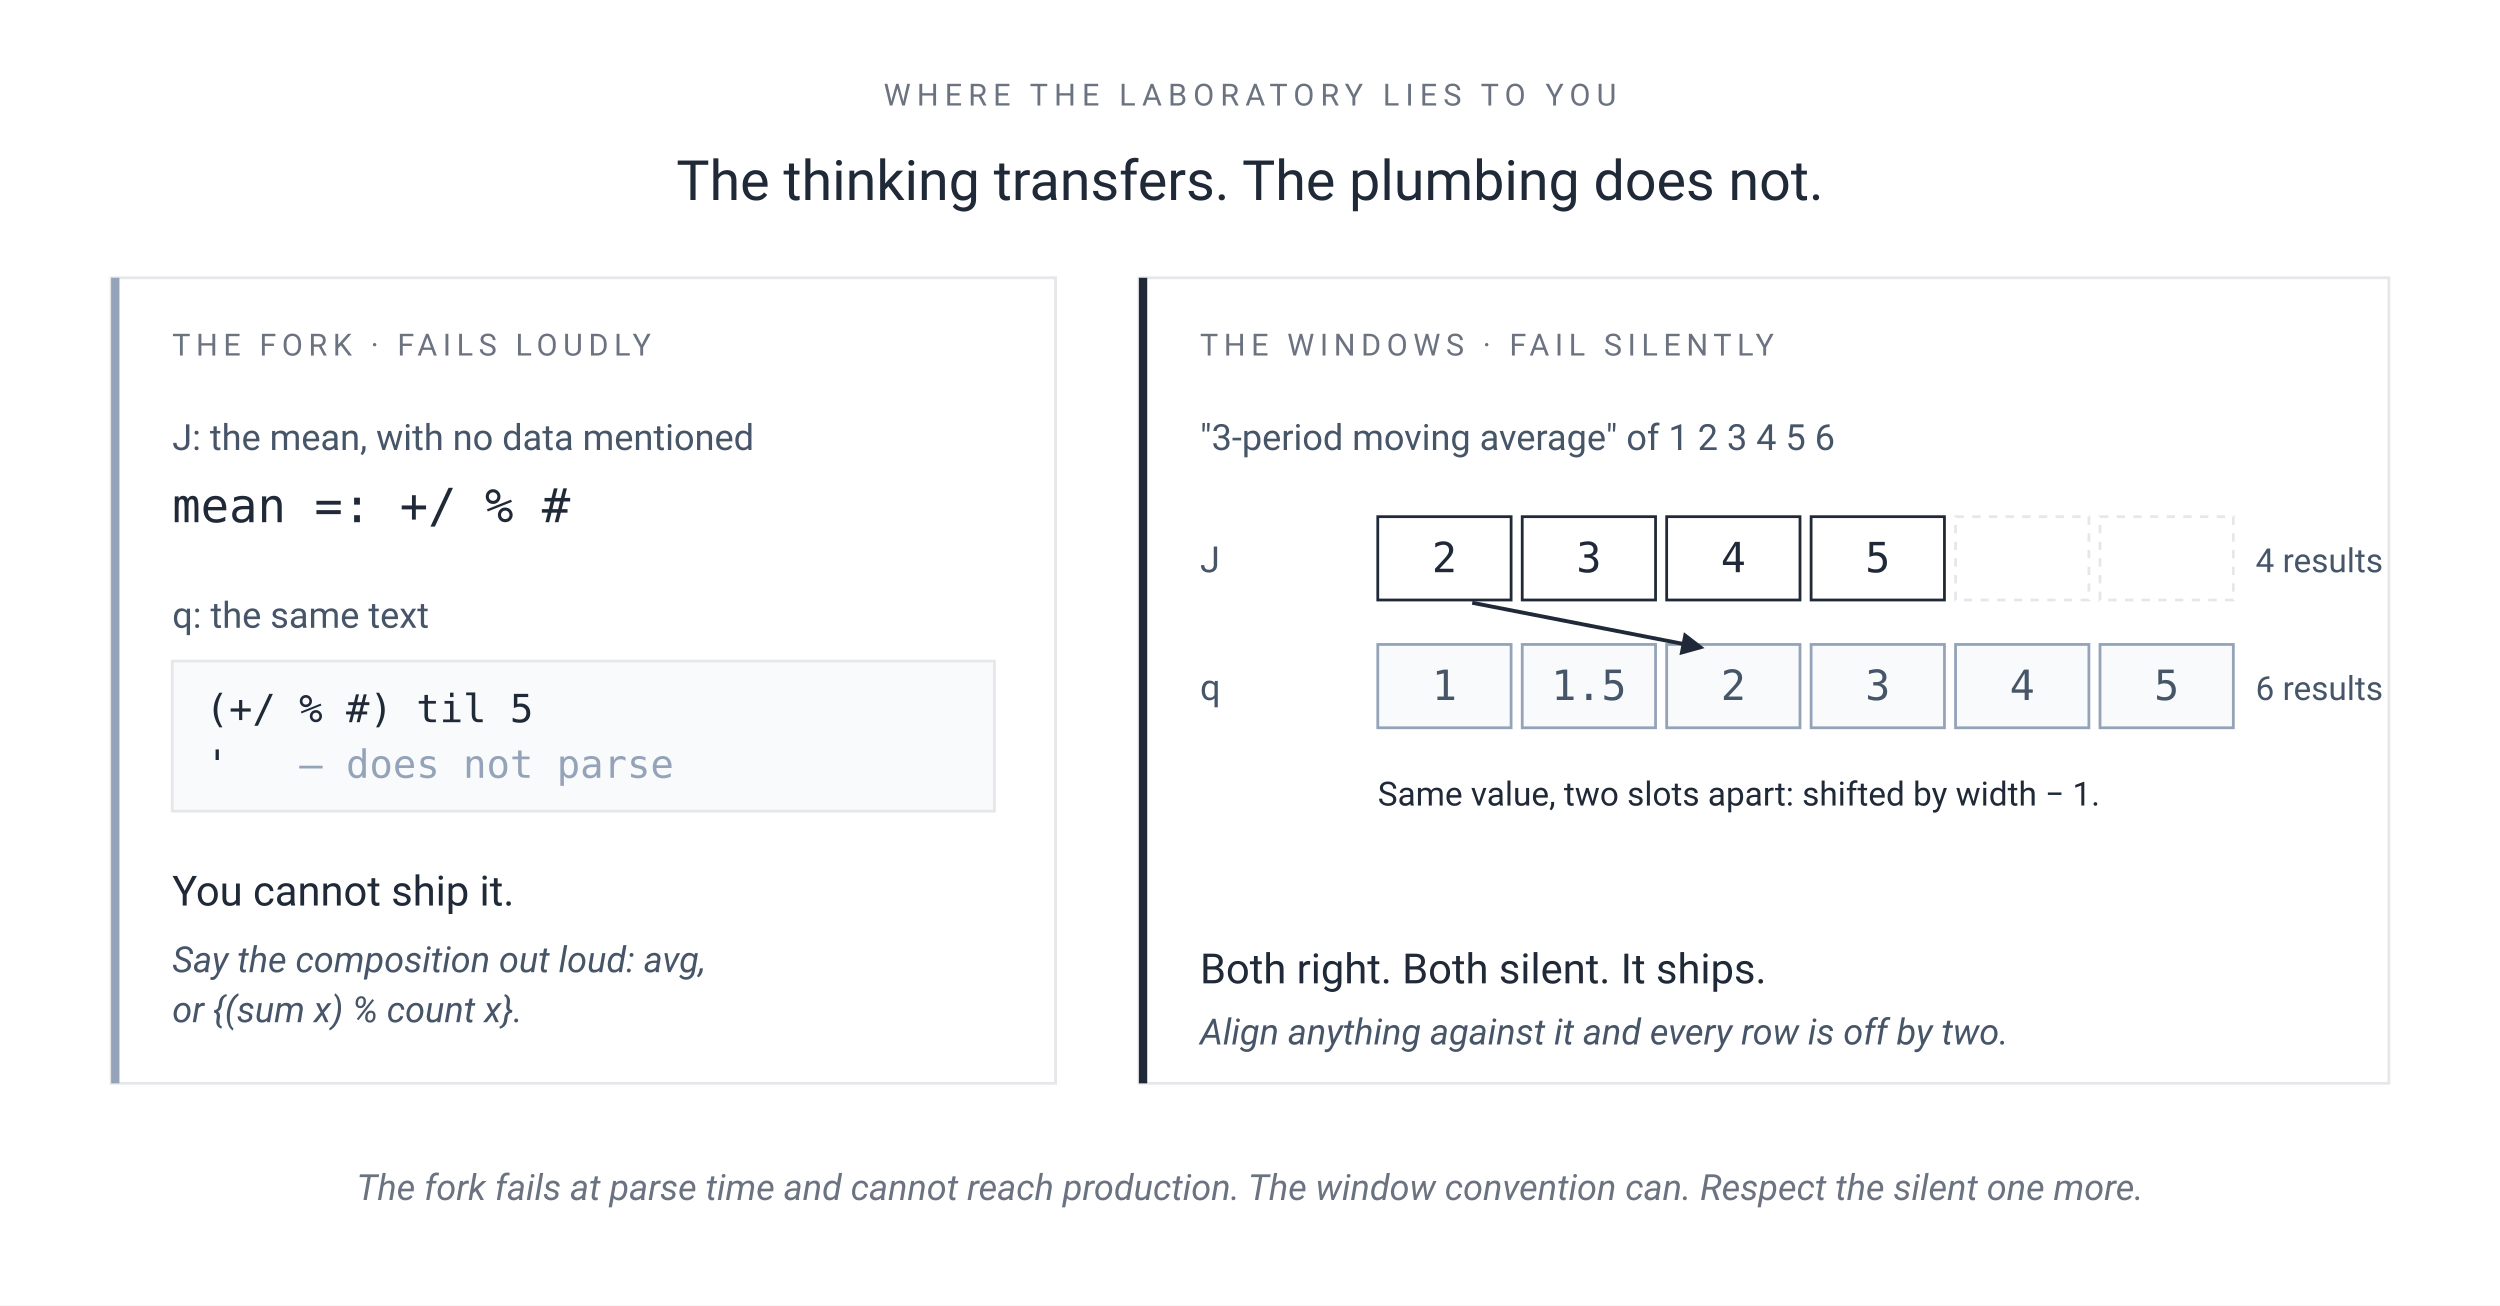
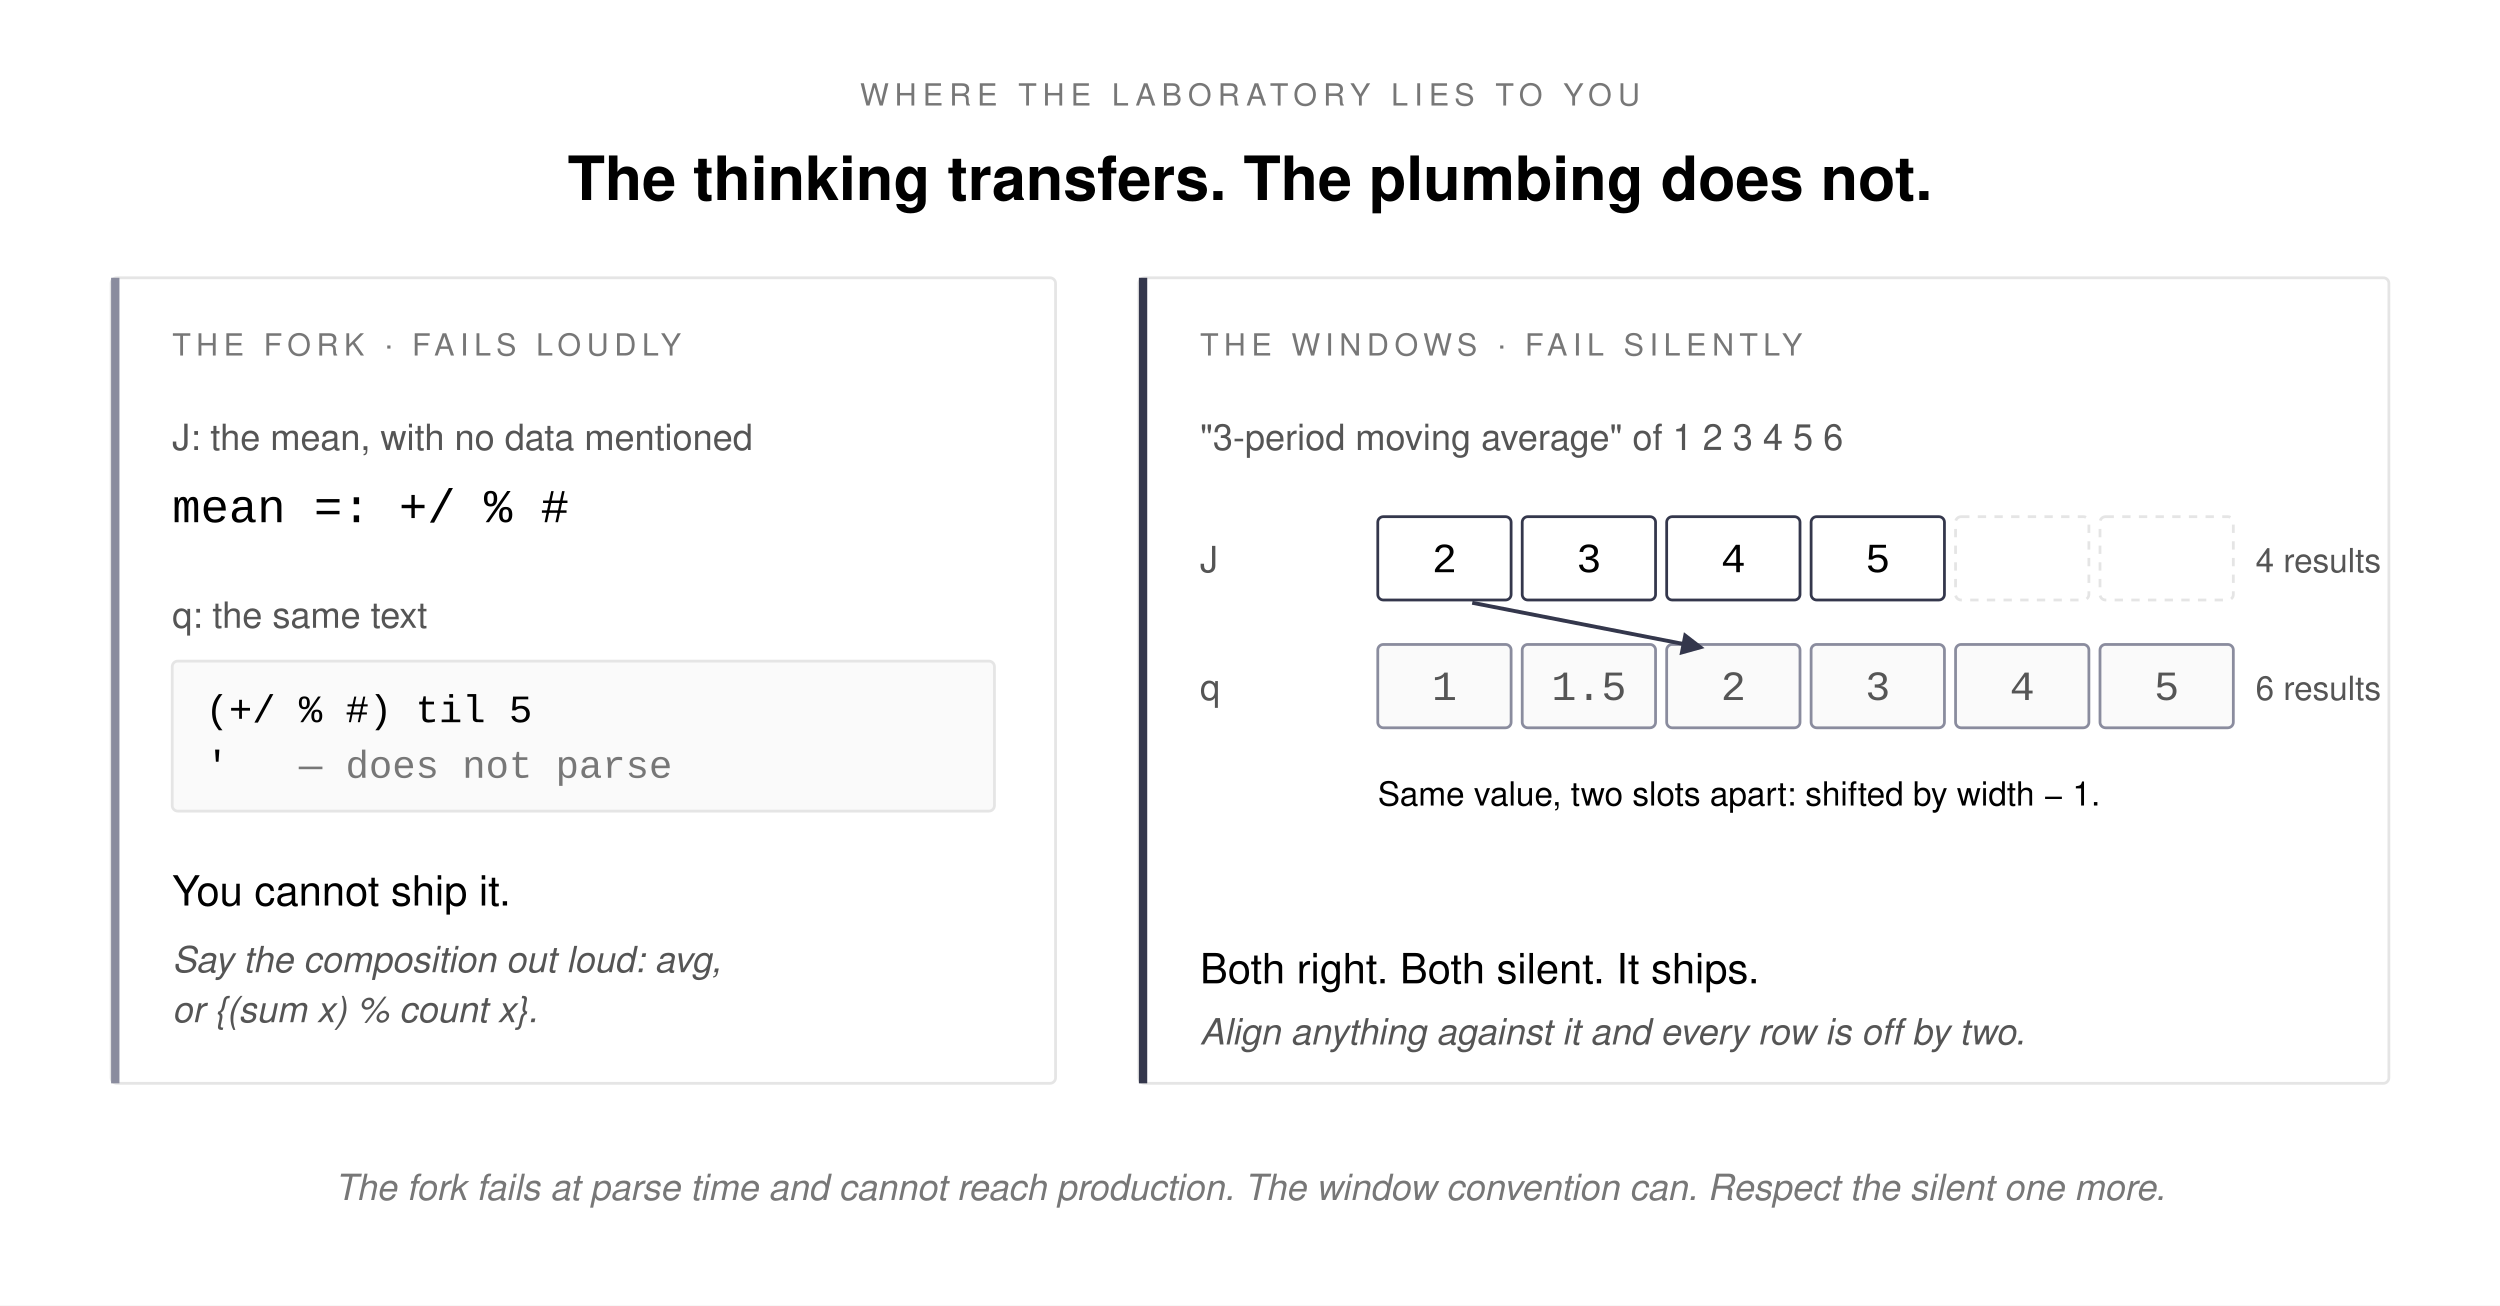
- <svg xmlns="http://www.w3.org/2000/svg" viewBox="0 0 900 470" role="img" aria-labelledby="title desc" font-family="-apple-system, BlinkMacSystemFont, 'Segoe UI', Roboto, sans-serif">
+ <svg xmlns="http://www.w3.org/2000/svg" viewBox="0 0 900 470" role="img" aria-labelledby="title desc" font-family="'Source Sans Pro', -apple-system, BlinkMacSystemFont, 'Segoe UI', Helvetica, Arial, sans-serif">
  <rect width="900" height="470" fill="#ffffff" />
-   <text x="450" y="38" text-anchor="middle" font-size="11" letter-spacing="2.2" fill="#6b7280">WHERE THE LABORATORY LIES TO YOU</text>
-   <text x="450" y="72" text-anchor="middle" font-size="20" fill="#1f2937">The thinking transfers. The plumbing does not.</text>
-   <rect x="40" y="100" width="340" height="290" fill="#ffffff" stroke="#e5e7eb" />
-   <rect x="40" y="100" width="3" height="290" fill="#94a3b8" />
-   <text x="62" y="128" font-size="11" letter-spacing="2" fill="#6b7280">THE FORK · FAILS LOUDLY</text>
-   <text x="62" y="162" font-size="13" fill="#475569">J: the mean, with no data mentioned</text>
-   <text x="62" y="188" font-family="'SF Mono', Menlo, Consolas, monospace" font-size="17" fill="#1f2937">mean =: +/ % #</text>
-   <text x="62" y="226" font-size="13" fill="#475569">q: the same text</text>
-   <rect x="62" y="238" width="296" height="54" fill="#f8fafc" stroke="#e5e7eb" />
-   <g font-family="'SF Mono', Menlo, Consolas, monospace" font-size="14" fill="#1f2937" xml:space="preserve">
+   <text x="450" y="38" text-anchor="middle" font-size="11" letter-spacing="2.2" fill="#777777">WHERE THE LABORATORY LIES TO YOU</text>
+   <text x="450" y="72" text-anchor="middle" font-size="22" font-weight="600" fill="#000000">The thinking transfers. The plumbing does not.</text>
+   <rect rx="2" x="40" y="100" width="340" height="290" fill="#ffffff" stroke="#e5e5e5" />
+   <rect x="40" y="100" width="3" height="290" fill="#8a8c9e" />
+   <text x="62" y="128" font-size="11" letter-spacing="2" fill="#777777">THE FORK · FAILS LOUDLY</text>
+   <text x="62" y="162" font-size="13" fill="#555555">J: the mean, with no data mentioned</text>
+   <text x="62" y="188" font-family="ui-monospace, SFMono-Regular, 'SF Mono', Menlo, Monaco, Consolas, 'Liberation Mono', 'Courier New', monospace" font-size="17" fill="#000000">mean =: +/ % #</text>
+   <text x="62" y="226" font-size="13" fill="#555555">q: the same text</text>
+   <rect rx="2" x="62" y="238" width="296" height="54" fill="#fafafa" stroke="#e5e5e5" />
+   <g font-family="ui-monospace, SFMono-Regular, 'SF Mono', Menlo, Monaco, Consolas, 'Liberation Mono', 'Courier New', monospace" font-size="14" fill="#000000" xml:space="preserve">
    <text x="74" y="260">(+/ % #) til 5</text>
-     <text x="74" y="280">'   <tspan fill="#94a3b8">— does not parse</tspan>
+     <text x="74" y="280">'   <tspan fill="#777777">— does not parse</tspan>
    </text>
  </g>
-   <text x="62" y="326" font-size="15" fill="#1f2937">You cannot ship it.</text>
-   <text x="62" y="350" font-size="13" font-style="italic" fill="#475569">Say the composition out loud: avg,</text>
-   <text x="62" y="368" font-size="13" font-style="italic" fill="#475569">or {(sum x) % count x}.</text>
-   <rect x="410" y="100" width="450" height="290" fill="#ffffff" stroke="#e5e7eb" />
-   <rect x="410" y="100" width="3" height="290" fill="#1f2937" />
-   <text x="432" y="128" font-size="11" letter-spacing="2" fill="#6b7280">THE WINDOWS · FAIL SILENTLY</text>
-   <text x="432" y="162" font-size="13" fill="#475569">"3-period moving average" of 1 2 3 4 5 6</text>
-   <text x="432" y="206" font-size="13" fill="#475569">J</text>
-   <text x="432" y="252" font-size="13" fill="#475569">q</text>
-   <g font-family="'SF Mono', Menlo, Consolas, monospace" font-size="15" text-anchor="middle">
-     <rect x="496" y="186" width="48" height="30" fill="#ffffff" stroke="#1f2937" />
-     <text x="520" y="206" fill="#1f2937">2</text>
-     <rect x="548" y="186" width="48" height="30" fill="#ffffff" stroke="#1f2937" />
-     <text x="572" y="206" fill="#1f2937">3</text>
-     <rect x="600" y="186" width="48" height="30" fill="#ffffff" stroke="#1f2937" />
-     <text x="624" y="206" fill="#1f2937">4</text>
-     <rect x="652" y="186" width="48" height="30" fill="#ffffff" stroke="#1f2937" />
-     <text x="676" y="206" fill="#1f2937">5</text>
-     <rect x="704" y="186" width="48" height="30" fill="#ffffff" stroke="#e5e7eb" stroke-dasharray="3 3" />
-     <rect x="756" y="186" width="48" height="30" fill="#ffffff" stroke="#e5e7eb" stroke-dasharray="3 3" />
-     <rect x="496" y="232" width="48" height="30" fill="#f8fafc" stroke="#94a3b8" />
-     <text x="520" y="252" fill="#475569">1</text>
-     <rect x="548" y="232" width="48" height="30" fill="#f8fafc" stroke="#94a3b8" />
-     <text x="572" y="252" fill="#475569">1.5</text>
-     <rect x="600" y="232" width="48" height="30" fill="#f8fafc" stroke="#94a3b8" />
-     <text x="624" y="252" fill="#475569">2</text>
-     <rect x="652" y="232" width="48" height="30" fill="#f8fafc" stroke="#94a3b8" />
-     <text x="676" y="252" fill="#475569">3</text>
-     <rect x="704" y="232" width="48" height="30" fill="#f8fafc" stroke="#94a3b8" />
-     <text x="728" y="252" fill="#475569">4</text>
-     <rect x="756" y="232" width="48" height="30" fill="#f8fafc" stroke="#94a3b8" />
-     <text x="780" y="252" fill="#475569">5</text>
+   <text x="62" y="326" font-size="15" fill="#000000">You cannot ship it.</text>
+   <text x="62" y="350" font-size="13" font-style="italic" fill="#555555">Say the composition out loud: avg,</text>
+   <text x="62" y="368" font-size="13" font-style="italic" fill="#555555">or {(sum x) % count x}.</text>
+   <rect rx="2" x="410" y="100" width="450" height="290" fill="#ffffff" stroke="#e5e5e5" />
+   <rect x="410" y="100" width="3" height="290" fill="#34374C" />
+   <text x="432" y="128" font-size="11" letter-spacing="2" fill="#777777">THE WINDOWS · FAIL SILENTLY</text>
+   <text x="432" y="162" font-size="13" fill="#555555">"3-period moving average" of 1 2 3 4 5 6</text>
+   <text x="432" y="206" font-size="13" fill="#555555">J</text>
+   <text x="432" y="252" font-size="13" fill="#555555">q</text>
+   <g font-family="ui-monospace, SFMono-Regular, 'SF Mono', Menlo, Monaco, Consolas, 'Liberation Mono', 'Courier New', monospace" font-size="15" text-anchor="middle">
+     <rect rx="2" x="496" y="186" width="48" height="30" fill="#ffffff" stroke="#34374C" />
+     <text x="520" y="206" fill="#000000">2</text>
+     <rect rx="2" x="548" y="186" width="48" height="30" fill="#ffffff" stroke="#34374C" />
+     <text x="572" y="206" fill="#000000">3</text>
+     <rect rx="2" x="600" y="186" width="48" height="30" fill="#ffffff" stroke="#34374C" />
+     <text x="624" y="206" fill="#000000">4</text>
+     <rect rx="2" x="652" y="186" width="48" height="30" fill="#ffffff" stroke="#34374C" />
+     <text x="676" y="206" fill="#000000">5</text>
+     <rect rx="2" x="704" y="186" width="48" height="30" fill="#ffffff" stroke="#e5e5e5" stroke-dasharray="3 3" />
+     <rect rx="2" x="756" y="186" width="48" height="30" fill="#ffffff" stroke="#e5e5e5" stroke-dasharray="3 3" />
+     <rect rx="2" x="496" y="232" width="48" height="30" fill="#fafafa" stroke="#8a8c9e" />
+     <text x="520" y="252" fill="#555555">1</text>
+     <rect rx="2" x="548" y="232" width="48" height="30" fill="#fafafa" stroke="#8a8c9e" />
+     <text x="572" y="252" fill="#555555">1.5</text>
+     <rect rx="2" x="600" y="232" width="48" height="30" fill="#fafafa" stroke="#8a8c9e" />
+     <text x="624" y="252" fill="#555555">2</text>
+     <rect rx="2" x="652" y="232" width="48" height="30" fill="#fafafa" stroke="#8a8c9e" />
+     <text x="676" y="252" fill="#555555">3</text>
+     <rect rx="2" x="704" y="232" width="48" height="30" fill="#fafafa" stroke="#8a8c9e" />
+     <text x="728" y="252" fill="#555555">4</text>
+     <rect rx="2" x="756" y="232" width="48" height="30" fill="#fafafa" stroke="#8a8c9e" />
+     <text x="780" y="252" fill="#555555">5</text>
  </g>
-   <text x="812" y="206" font-size="12" fill="#475569">4 results</text>
-   <text x="812" y="252" font-size="12" fill="#475569">6 results</text>
+   <text x="812" y="206" font-size="12" fill="#555555">4 results</text>
+   <text x="812" y="252" font-size="12" fill="#555555">6 results</text>
  <defs>
    <marker id="ah5" viewBox="0 0 10 10" refX="8" refY="5" markerWidth="6" markerHeight="6" orient="auto-start-reverse">
-       <path d="M 0 0 L 10 5 L 0 10 z" fill="#1f2937" />
+       <path d="M 0 0 L 10 5 L 0 10 z" fill="#34374C" />
    </marker>
  </defs>
-   <line x1="530" y1="217" x2="612" y2="233" stroke="#1f2937" stroke-width="1.4" marker-end="url(#ah5)" />
-   <text x="496" y="290" font-size="12" fill="#1f2937">Same value, two slots apart: shifted by width − 1.</text>
-   <text x="432" y="354" font-size="15" fill="#1f2937">Both right. Both silent. It ships.</text>
-   <text x="432" y="376" font-size="13" font-style="italic" fill="#475569">Align anything against it and every row is off by two.</text>
-   <text x="450" y="432" text-anchor="middle" font-size="13" font-style="italic" fill="#6b7280">The fork fails at parse time and cannot reach production. The window convention can. Respect the silent one more.</text>
+   <line x1="530" y1="217" x2="612" y2="233" stroke="#34374C" stroke-width="1.4" marker-end="url(#ah5)" />
+   <text x="496" y="290" font-size="12" fill="#000000">Same value, two slots apart: shifted by width − 1.</text>
+   <text x="432" y="354" font-size="15" fill="#000000">Both right. Both silent. It ships.</text>
+   <text x="432" y="376" font-size="13" font-style="italic" fill="#555555">Align anything against it and every row is off by two.</text>
+   <text x="450" y="432" text-anchor="middle" font-size="13" font-style="italic" fill="#777777">The fork fails at parse time and cannot reach production. The window convention can. Respect the silent one more.</text>
</svg>
